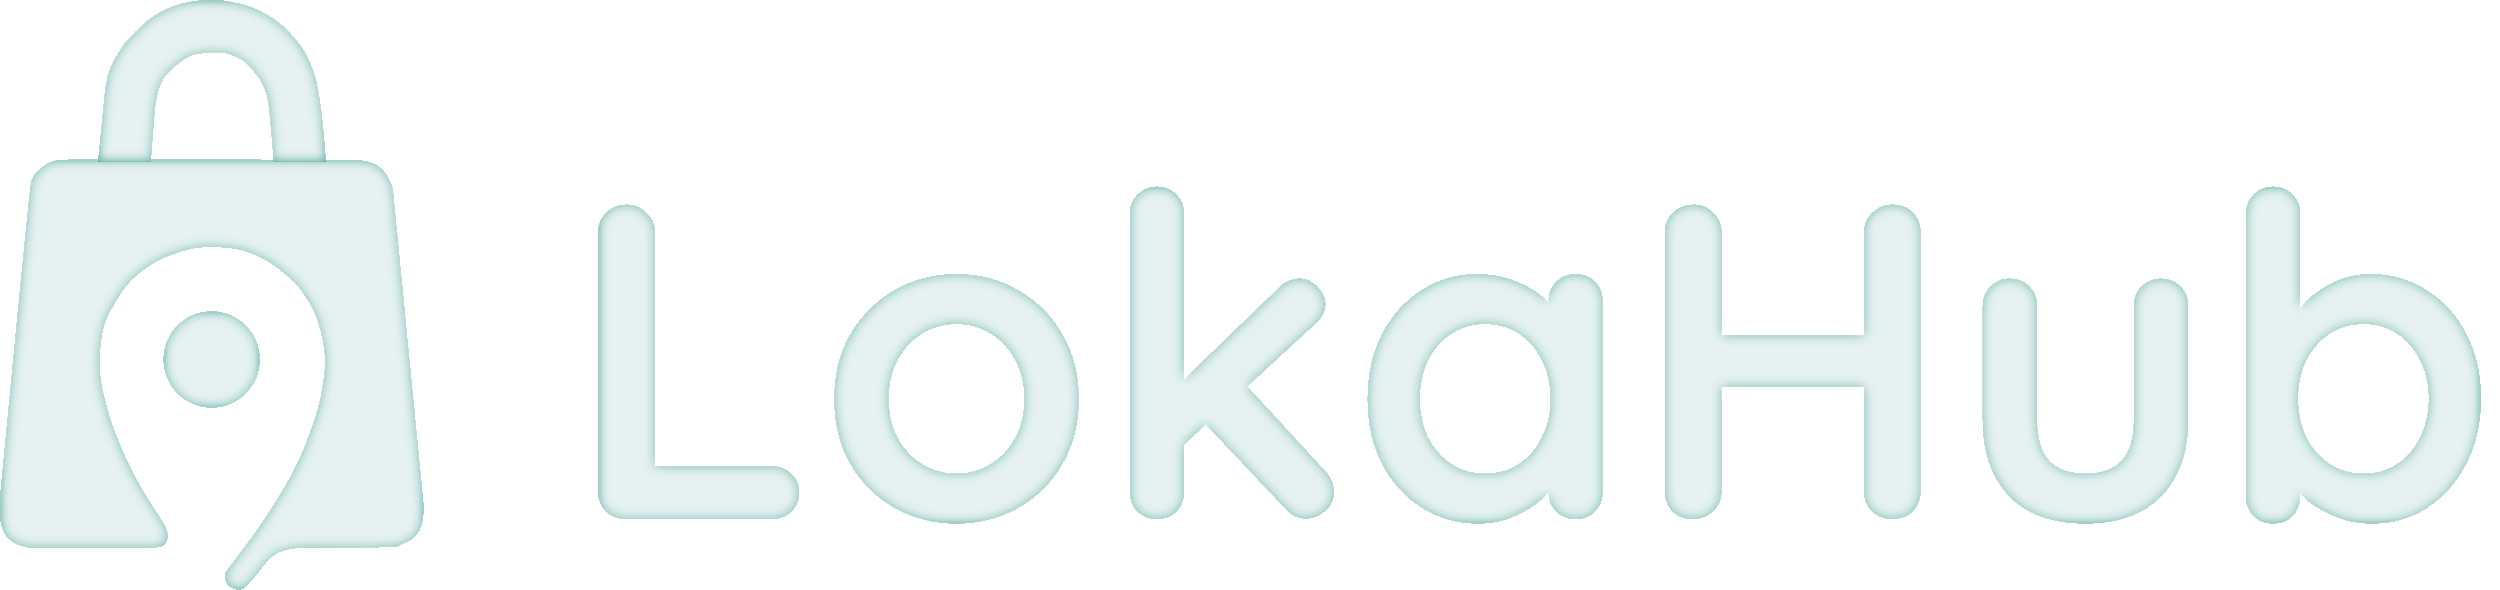
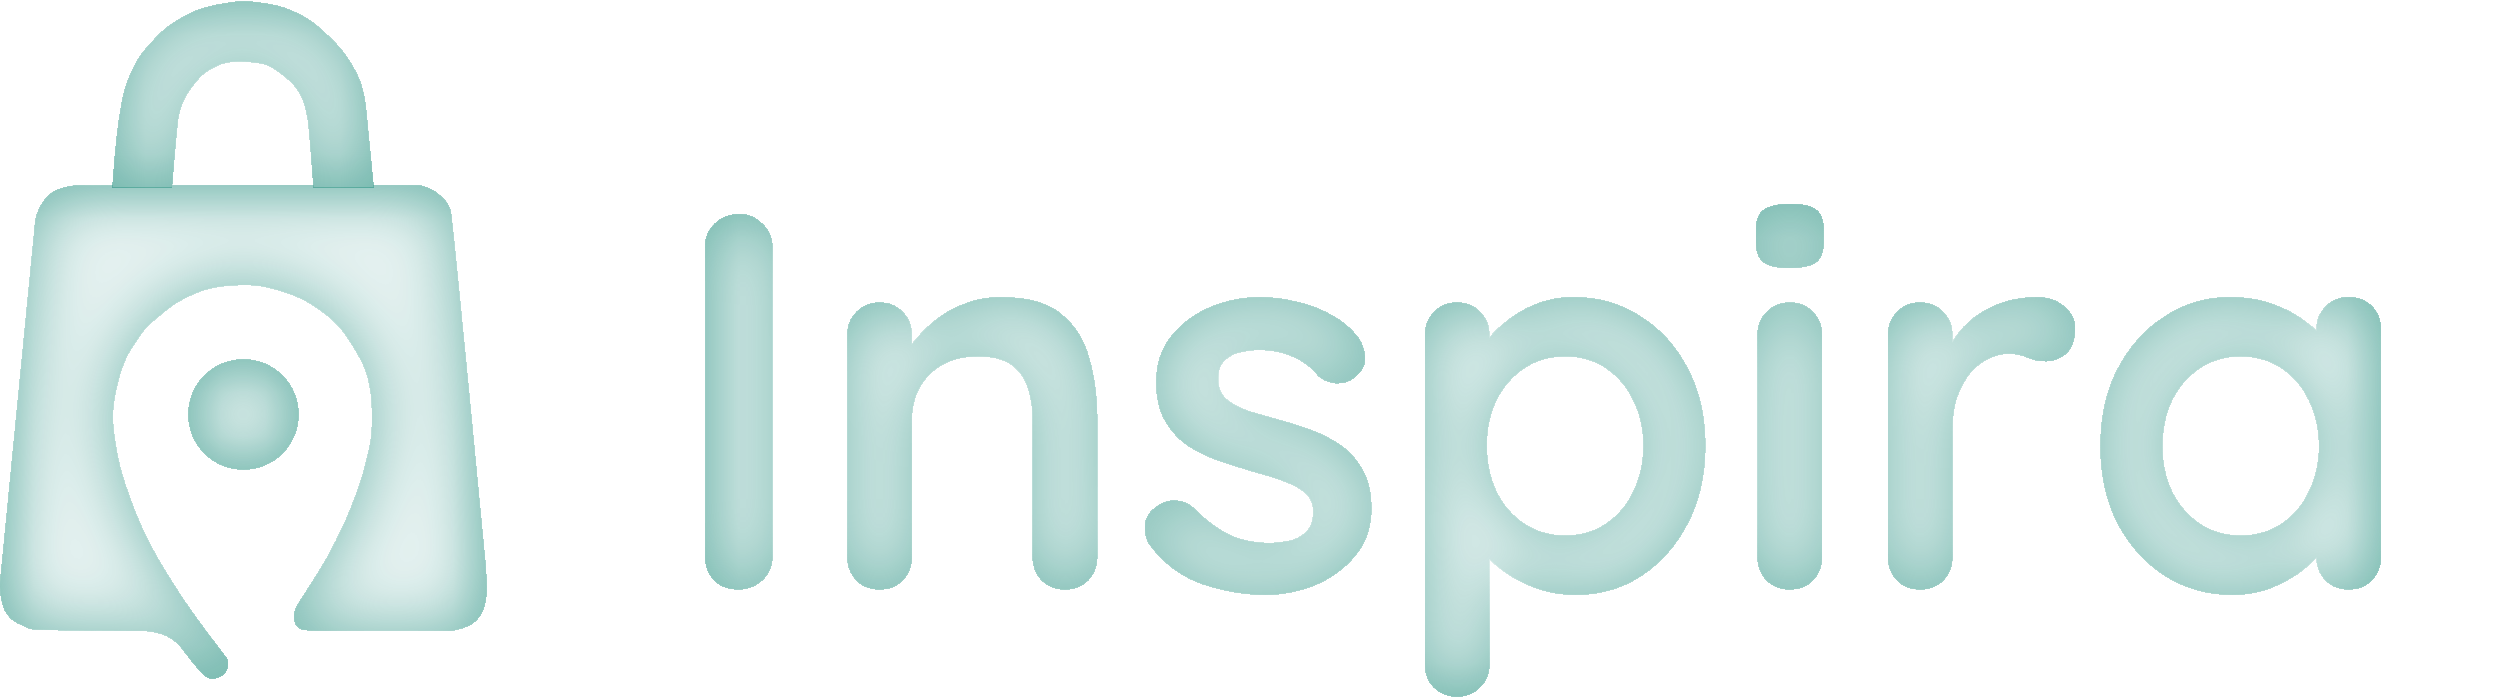
- <svg xmlns="http://www.w3.org/2000/svg" width="814" height="192" viewBox="0 0 814 192" fill="none">
-   <g filter="url(#filter0_i_170_802)">
-     <path d="M10.164 178.356H45.058C45.058 178.356 51.222 178.323 52.156 177.962C53.858 177.303 54.425 176.236 54.522 174.413C54.629 172.383 52.55 169.484 52.55 169.484C52.55 169.484 49.705 165.133 48.016 162.387C45.794 158.776 44.598 156.712 42.693 152.924C40.244 148.057 39.093 145.406 37.173 140.307C35.234 135.157 34.413 132.027 33.23 126.704C32.511 123.472 32.441 121.537 32.441 118.226V118.187C32.441 114.664 32.441 112.756 33.032 109.355C33.821 104.82 35.024 102.329 37.567 98.117C40.214 93.733 41.959 91.35 46.044 88.26C50.355 84.999 53.3 83.549 58.465 81.951C63.229 80.477 66.1 80.144 71.082 80.374C76.586 80.628 79.926 81.318 84.882 83.726C88.82 85.639 90.599 87.274 93.951 90.034C97.303 92.794 97.894 94.174 100.062 97.329C102.231 100.483 103.655 104.025 104.794 108.96C105.977 114.086 106.265 117.711 105.582 122.761C104.597 130.055 103.65 133.551 101.245 140.307C97.105 151.938 93.162 158.311 87.248 167.513C82.344 175.143 74.344 185.256 73.645 186.242C72.945 187.228 73.248 189.864 75.025 190.973C76.462 191.871 77.984 192.352 79.362 191.368C80.742 190.382 82.925 187.741 84.685 185.453C86.656 182.89 87.568 181.446 90.402 179.933C92.643 178.738 96.711 178.356 96.711 178.356C96.711 178.356 128.254 178.356 129.437 177.765C132.679 176.144 134.491 175.966 136.337 172.836C137.818 170.326 137.915 165.344 137.915 165.344L128.254 66.18C128.254 66.18 128.035 62.024 127.466 60.462C126.58 58.031 125.361 55.95 123.326 54.351C121.02 52.539 116.426 52.182 116.426 52.182C116.426 52.182 20.612 51.788 18.838 52.182C17.064 52.576 15.107 53.328 13.318 54.942C11.669 56.43 10.755 57.308 10.164 59.674C9.572 62.04 0.503 157.656 0.503 157.656C0.503 157.656 -0.282 165.651 0.109 168.499C0.549 171.706 1.185 173.901 3.658 175.99C5.723 177.735 10.164 178.356 10.164 178.356Z" fill="#E6F2F1" />
+ <svg xmlns="http://www.w3.org/2000/svg" width="140" height="39" viewBox="0 0 140 39" fill="none">
+   <g filter="url(#filter0_i_329_125)">
+     <path d="M25.238 35.322H18.344C18.344 35.322 17.126 35.315 16.942 35.244C16.606 35.114 16.494 34.903 16.474 34.543C16.453 34.142 16.864 33.569 16.864 33.569C16.864 33.569 17.426 32.71 17.76 32.167C18.199 31.454 18.435 31.046 18.811 30.298C19.295 29.336 19.523 28.812 19.902 27.805C20.285 26.788 20.447 26.169 20.681 25.118C20.823 24.479 20.837 24.097 20.837 23.443V23.435C20.837 22.739 20.837 22.362 20.72 21.691C20.564 20.795 20.326 20.303 19.824 19.471C19.301 18.604 18.956 18.134 18.149 17.523C17.298 16.879 16.716 16.592 15.696 16.277C14.754 15.986 14.187 15.92 13.203 15.965C12.116 16.015 11.456 16.152 10.477 16.627C9.699 17.005 9.347 17.328 8.685 17.874C8.023 18.419 7.906 18.692 7.478 19.315C7.049 19.938 6.768 20.637 6.543 21.613C6.309 22.625 6.253 23.341 6.387 24.339C6.582 25.78 6.769 26.47 7.244 27.805C8.062 30.103 8.841 31.362 10.009 33.18C10.978 34.687 12.559 36.685 12.697 36.88C12.835 37.074 12.775 37.595 12.424 37.814C12.14 37.992 11.839 38.087 11.567 37.892C11.295 37.698 10.863 37.176 10.516 36.724C10.126 36.218 9.946 35.932 9.386 35.633C8.944 35.397 8.14 35.322 8.14 35.322C8.14 35.322 1.908 35.322 1.675 35.205C1.034 34.885 0.676 34.85 0.312 34.231C0.019 33.735 4.57764e-05 32.751 4.57764e-05 32.751L1.908 13.161C1.908 13.161 1.952 12.34 2.064 12.032C2.239 11.551 2.48 11.14 2.882 10.824C3.338 10.466 4.245 10.396 4.245 10.396C4.245 10.396 23.173 10.318 23.524 10.396C23.874 10.474 24.261 10.622 24.614 10.941C24.94 11.235 25.121 11.409 25.238 11.876C25.354 12.343 27.146 31.232 27.146 31.232C27.146 31.232 27.301 32.812 27.224 33.374C27.137 34.008 27.011 34.442 26.523 34.855C26.115 35.199 25.238 35.322 25.238 35.322Z" fill="#E6F2F1" />
  </g>
-   <g filter="url(#filter1_i_170_802)">
-     <circle cx="68.911" cy="117.044" r="15.575" fill="#E6F2F1" />
+   <g filter="url(#filter1_i_329_125)">
+     <circle cx="3.077" cy="3.077" r="3.077" transform="matrix(-1 0 0 1 16.7086 20.1327)" fill="#E6F2F1" />
  </g>
-   <g filter="url(#filter2_i_170_802)">
-     <path d="M34.214 30.299L32.045 52.577H49C49 52.577 50.183 36.214 50.577 33.651C50.971 31.088 51.779 27.874 52.943 25.962C54.569 23.292 55.97 22.132 58.463 20.245C61.686 17.805 62.997 17.485 67.138 17.09C70.151 16.803 73.446 16.834 76.206 18.076C80.149 19.851 81.212 21.148 83.698 24.385C85.841 27.175 86.655 29.708 87.246 32.074C87.838 34.439 89.218 52.577 89.218 52.577H105.975C105.975 52.577 105.187 39.368 103.807 31.285C103.137 27.364 102.777 25.098 101.244 21.428C99.458 17.15 98.088 14.968 94.935 11.57C91.981 8.387 90.237 6.809 86.458 4.67C82.427 2.388 79.778 1.558 75.221 0.727C70.979 -0.046 68.65 -0.243 64.377 0.333C60.676 0.832 58.546 1.232 55.112 2.699C50.436 4.695 48.106 6.642 44.466 10.19C41.642 12.943 40.132 14.662 38.157 18.076C36.724 20.553 35.991 22.03 35.2 24.779C34.594 26.884 34.214 30.299 34.214 30.299Z" fill="#E6F2F1" />
+   <g filter="url(#filter2_i_329_125)">
+     <path d="M20.486 6.073L20.915 10.474H17.565C17.565 10.474 17.332 7.241 17.254 6.735C17.176 6.229 17.016 5.594 16.786 5.216C16.465 4.688 16.188 4.459 15.696 4.087C15.059 3.605 14.8 3.541 13.982 3.463C13.387 3.407 12.736 3.413 12.191 3.658C11.412 4.009 11.202 4.265 10.711 4.904C10.287 5.456 10.126 5.956 10.01 6.423C9.893 6.891 9.62 10.474 9.62 10.474H6.31C6.31 10.474 6.465 7.864 6.738 6.268C6.87 5.493 6.942 5.045 7.244 4.32C7.597 3.475 7.868 3.044 8.491 2.373C9.074 1.744 9.419 1.432 10.165 1.01C10.962 0.559 11.485 0.395 12.385 0.231C13.223 0.078 13.683 0.039 14.527 0.153C15.259 0.252 15.679 0.331 16.358 0.62C17.282 1.015 17.742 1.399 18.461 2.1C19.019 2.644 19.317 2.984 19.707 3.658C19.99 4.147 20.135 4.439 20.291 4.982C20.411 5.398 20.486 6.073 20.486 6.073Z" fill="#E6F2F1" />
  </g>
-   <g filter="url(#filter3_i_170_802)">
-     <path d="M251.221 151.831C253.751 151.831 255.844 152.658 257.499 154.313C259.251 155.87 260.127 157.914 260.127 160.445C260.127 162.878 259.251 164.922 257.499 166.577C255.844 168.134 253.751 168.913 251.221 168.913H203.771C201.24 168.913 199.099 168.085 197.347 166.431C195.692 164.679 194.865 162.537 194.865 160.007V75.619C194.865 73.088 195.741 70.995 197.493 69.341C199.245 67.589 201.483 66.713 204.209 66.713C206.545 66.713 208.589 67.589 210.341 69.341C212.19 70.995 213.115 73.088 213.115 75.619V154.313L209.903 151.831H251.221ZM351.161 129.931C351.161 137.912 349.36 144.969 345.759 151.101C342.255 157.135 337.486 161.856 331.451 165.263C325.514 168.669 318.846 170.373 311.449 170.373C304.052 170.373 297.336 168.669 291.301 165.263C285.364 161.856 280.594 157.135 276.993 151.101C273.489 144.969 271.737 137.912 271.737 129.931C271.737 121.949 273.489 114.941 276.993 108.907C280.594 102.775 285.364 98.005 291.301 94.599C297.336 91.095 304.052 89.343 311.449 89.343C318.846 89.343 325.514 91.095 331.451 94.599C337.486 98.005 342.255 102.775 345.759 108.907C349.36 114.941 351.161 121.949 351.161 129.931ZM333.641 129.931C333.641 124.967 332.619 120.684 330.575 117.083C328.628 113.384 325.952 110.513 322.545 108.469C319.236 106.425 315.537 105.403 311.449 105.403C307.361 105.403 303.614 106.425 300.207 108.469C296.898 110.513 294.221 113.384 292.177 117.083C290.23 120.684 289.257 124.967 289.257 129.931C289.257 134.797 290.23 139.08 292.177 142.779C294.221 146.38 296.898 149.203 300.207 151.247C303.614 153.291 307.361 154.313 311.449 154.313C315.537 154.313 319.236 153.291 322.545 151.247C325.952 149.203 328.628 146.38 330.575 142.779C332.619 139.08 333.641 134.797 333.641 129.931ZM376.714 168.913C374.184 168.913 372.091 168.085 370.436 166.431C368.782 164.679 367.954 162.537 367.954 160.007V69.779C367.954 67.248 368.782 65.155 370.436 63.501C372.091 61.749 374.184 60.873 376.714 60.873C379.245 60.873 381.338 61.749 382.992 63.501C384.647 65.155 385.474 67.248 385.474 69.779V160.007C385.474 162.537 384.647 164.679 382.992 166.431C381.338 168.085 379.245 168.913 376.714 168.913ZM423.142 90.803C425.381 90.803 427.328 91.727 428.982 93.577C430.637 95.426 431.464 97.227 431.464 98.979C431.464 101.315 430.296 103.505 427.96 105.549L384.014 145.991L383.284 125.843L416.718 93.577C418.568 91.727 420.709 90.803 423.142 90.803ZM425.332 168.767C422.802 168.767 420.66 167.793 418.908 165.847L391.898 137.231L405.184 124.967L431.464 153.583C433.314 155.529 434.238 157.719 434.238 160.153C434.238 162.683 433.216 164.776 431.172 166.431C429.226 167.988 427.279 168.767 425.332 168.767ZM512.995 89.343C515.526 89.343 517.618 90.17 519.273 91.825C520.928 93.479 521.755 95.621 521.755 98.249V160.007C521.755 162.537 520.928 164.679 519.273 166.431C517.618 168.085 515.526 168.913 512.995 168.913C510.464 168.913 508.372 168.085 506.717 166.431C505.062 164.679 504.235 162.537 504.235 160.007V152.853L507.447 154.167C507.447 155.432 506.766 156.989 505.403 158.839C504.04 160.591 502.191 162.343 499.855 164.095C497.519 165.847 494.745 167.355 491.533 168.621C488.418 169.789 485.012 170.373 481.313 170.373C474.597 170.373 468.514 168.669 463.063 165.263C457.612 161.759 453.281 156.989 450.069 150.955C446.954 144.823 445.397 137.815 445.397 129.931C445.397 121.949 446.954 114.941 450.069 108.907C453.281 102.775 457.564 98.005 462.917 94.599C468.27 91.095 474.208 89.343 480.729 89.343C484.914 89.343 488.759 89.975 492.263 91.241C495.767 92.506 498.784 94.112 501.315 96.059C503.943 98.005 505.938 100.001 507.301 102.045C508.761 103.991 509.491 105.646 509.491 107.009L504.235 108.907V98.249C504.235 95.718 505.062 93.625 506.717 91.971C508.372 90.219 510.464 89.343 512.995 89.343ZM483.503 154.313C487.786 154.313 491.533 153.242 494.745 151.101C497.957 148.959 500.439 146.039 502.191 142.341C504.04 138.642 504.965 134.505 504.965 129.931C504.965 125.259 504.04 121.073 502.191 117.375C500.439 113.676 497.957 110.756 494.745 108.615C491.533 106.473 487.786 105.403 483.503 105.403C479.318 105.403 475.619 106.473 472.407 108.615C469.195 110.756 466.664 113.676 464.815 117.375C463.063 121.073 462.187 125.259 462.187 129.931C462.187 134.505 463.063 138.642 464.815 142.341C466.664 146.039 469.195 148.959 472.407 151.101C475.619 153.242 479.318 154.313 483.503 154.313ZM551.529 66.713C553.865 66.713 555.909 67.589 557.661 69.341C559.51 70.995 560.435 73.088 560.435 75.619V160.007C560.435 162.537 559.51 164.679 557.661 166.431C555.812 168.085 553.67 168.913 551.237 168.913C548.512 168.913 546.322 168.085 544.667 166.431C543.012 164.679 542.185 162.537 542.185 160.007V75.619C542.185 73.088 543.061 70.995 544.813 69.341C546.565 67.589 548.804 66.713 551.529 66.713ZM616.207 66.713C618.932 66.713 621.122 67.589 622.777 69.341C624.432 70.995 625.259 73.088 625.259 75.619V160.007C625.259 162.537 624.383 164.679 622.631 166.431C620.976 168.085 618.738 168.913 615.915 168.913C613.579 168.913 611.486 168.085 609.637 166.431C607.885 164.679 607.009 162.537 607.009 160.007V75.619C607.009 73.088 607.934 70.995 609.783 69.341C611.632 67.589 613.774 66.713 616.207 66.713ZM551.091 109.199H616.207V125.989H551.091V109.199ZM703.624 90.803C706.155 90.803 708.248 91.679 709.902 93.431C711.557 95.085 712.384 97.178 712.384 99.709V136.793C712.384 147.11 709.513 155.286 703.77 161.321C698.028 167.355 689.754 170.373 678.95 170.373C668.146 170.373 659.873 167.355 654.13 161.321C648.485 155.286 645.662 147.11 645.662 136.793V99.709C645.662 97.178 646.49 95.085 648.144 93.431C649.799 91.679 651.892 90.803 654.422 90.803C656.953 90.803 659.046 91.679 660.7 93.431C662.355 95.085 663.182 97.178 663.182 99.709V136.793C663.182 142.73 664.496 147.159 667.124 150.079C669.752 152.901 673.694 154.313 678.95 154.313C684.304 154.313 688.294 152.901 690.922 150.079C693.55 147.159 694.864 142.73 694.864 136.793V99.709C694.864 97.178 695.692 95.085 697.346 93.431C699.001 91.679 701.094 90.803 703.624 90.803ZM771.794 89.343C778.607 89.343 784.69 91.095 790.044 94.599C795.494 98.005 799.777 102.726 802.892 108.761C806.104 114.795 807.71 121.803 807.71 129.785C807.71 137.766 806.104 144.823 802.892 150.955C799.777 156.989 795.543 161.759 790.19 165.263C784.934 168.669 778.996 170.373 772.378 170.373C768.484 170.373 764.834 169.74 761.428 168.475C758.021 167.209 755.004 165.603 752.376 163.657C749.845 161.71 747.85 159.763 746.39 157.817C745.027 155.773 744.346 154.069 744.346 152.707L748.872 150.809V161.467C748.872 163.997 748.044 166.139 746.39 167.891C744.735 169.545 742.642 170.373 740.112 170.373C737.581 170.373 735.488 169.545 733.834 167.891C732.179 166.236 731.352 164.095 731.352 161.467V69.779C731.352 67.248 732.179 65.155 733.834 63.501C735.488 61.749 737.581 60.873 740.112 60.873C742.642 60.873 744.735 61.749 746.39 63.501C748.044 65.155 748.872 67.248 748.872 69.779V106.863L746.39 105.549C746.39 104.283 747.071 102.775 748.434 101.023C749.796 99.173 751.646 97.373 753.982 95.621C756.318 93.771 758.994 92.263 762.012 91.095C765.126 89.927 768.387 89.343 771.794 89.343ZM769.604 105.403C765.321 105.403 761.574 106.473 758.362 108.615C755.15 110.756 752.619 113.676 750.77 117.375C749.018 120.976 748.142 125.113 748.142 129.785C748.142 134.359 749.018 138.545 750.77 142.341C752.619 146.039 755.15 148.959 758.362 151.101C761.574 153.242 765.321 154.313 769.604 154.313C773.886 154.313 777.585 153.242 780.7 151.101C783.912 148.959 786.394 146.039 788.146 142.341C789.995 138.545 790.92 134.359 790.92 129.785C790.92 125.113 789.995 120.976 788.146 117.375C786.394 113.676 783.912 110.756 780.7 108.615C777.585 106.473 773.886 105.403 769.604 105.403Z" fill="#E6F2F1" />
+   <g filter="url(#filter3_i_329_125)">
+     <path d="M43.245 31.17C43.245 31.69 43.055 32.13 42.675 32.49C42.295 32.83 41.855 33 41.355 33C40.795 33 40.345 32.83 40.005 32.49C39.665 32.13 39.495 31.69 39.495 31.17V13.83C39.495 13.31 39.675 12.88 40.035 12.54C40.395 12.18 40.855 12 41.415 12C41.895 12 42.315 12.18 42.675 12.54C43.055 12.88 43.245 13.31 43.245 13.83V31.17ZM56.037 16.65C57.517 16.65 58.637 16.96 59.397 17.58C60.177 18.2 60.707 19.03 60.987 20.07C61.287 21.09 61.437 22.23 61.437 23.49V31.17C61.437 31.69 61.267 32.13 60.927 32.49C60.587 32.83 60.157 33 59.637 33C59.117 33 58.687 32.83 58.347 32.49C58.007 32.13 57.837 31.69 57.837 31.17V23.49C57.837 22.83 57.747 22.24 57.567 21.72C57.407 21.18 57.107 20.75 56.667 20.43C56.227 20.11 55.597 19.95 54.777 19.95C53.977 19.95 53.297 20.11 52.737 20.43C52.197 20.75 51.777 21.18 51.477 21.72C51.197 22.24 51.057 22.83 51.057 23.49V31.17C51.057 31.69 50.887 32.13 50.547 32.49C50.207 32.83 49.777 33 49.257 33C48.737 33 48.307 32.83 47.967 32.49C47.627 32.13 47.457 31.69 47.457 31.17V18.78C47.457 18.26 47.627 17.83 47.967 17.49C48.307 17.13 48.737 16.95 49.257 16.95C49.777 16.95 50.207 17.13 50.547 17.49C50.887 17.83 51.057 18.26 51.057 18.78V20.07L50.607 19.98C50.787 19.64 51.047 19.28 51.387 18.9C51.727 18.5 52.127 18.13 52.587 17.79C53.047 17.45 53.567 17.18 54.147 16.98C54.727 16.76 55.357 16.65 56.037 16.65ZM64.398 30.51C64.198 30.23 64.108 29.87 64.128 29.43C64.148 28.99 64.408 28.61 64.908 28.29C65.228 28.09 65.568 28.01 65.928 28.05C66.288 28.07 66.638 28.25 66.978 28.59C67.558 29.17 68.168 29.62 68.808 29.94C69.448 30.26 70.248 30.42 71.208 30.42C71.508 30.4 71.838 30.36 72.198 30.3C72.558 30.22 72.868 30.06 73.128 29.82C73.408 29.56 73.548 29.17 73.548 28.65C73.548 28.21 73.398 27.86 73.098 27.6C72.798 27.34 72.398 27.12 71.898 26.94C71.418 26.76 70.878 26.59 70.278 26.43C69.658 26.25 69.018 26.05 68.358 25.83C67.718 25.61 67.128 25.33 66.588 24.99C66.048 24.63 65.608 24.16 65.268 23.58C64.928 23 64.758 22.27 64.758 21.39C64.758 20.39 65.038 19.54 65.598 18.84C66.158 18.14 66.878 17.6 67.758 17.22C68.658 16.84 69.598 16.65 70.578 16.65C71.198 16.65 71.848 16.73 72.528 16.89C73.208 17.03 73.858 17.27 74.478 17.61C75.098 17.93 75.618 18.36 76.038 18.9C76.258 19.2 76.388 19.56 76.428 19.98C76.468 20.4 76.278 20.78 75.858 21.12C75.558 21.36 75.208 21.47 74.808 21.45C74.408 21.41 74.078 21.27 73.818 21.03C73.478 20.59 73.018 20.24 72.438 19.98C71.878 19.72 71.228 19.59 70.488 19.59C70.188 19.59 69.858 19.63 69.498 19.71C69.158 19.77 68.858 19.92 68.598 20.16C68.338 20.38 68.208 20.74 68.208 21.24C68.208 21.7 68.358 22.07 68.658 22.35C68.958 22.61 69.358 22.83 69.858 23.01C70.378 23.17 70.928 23.33 71.508 23.49C72.108 23.65 72.718 23.84 73.338 24.06C73.958 24.28 74.528 24.57 75.048 24.93C75.568 25.29 75.988 25.76 76.308 26.34C76.628 26.9 76.788 27.62 76.788 28.5C76.788 29.52 76.488 30.39 75.888 31.11C75.288 31.83 74.538 32.38 73.638 32.76C72.738 33.12 71.818 33.3 70.878 33.3C69.698 33.3 68.518 33.1 67.338 32.7C66.158 32.28 65.178 31.55 64.398 30.51ZM88.111 16.65C89.511 16.65 90.761 17.01 91.861 17.73C92.981 18.43 93.861 19.4 94.501 20.64C95.161 21.88 95.491 23.32 95.491 24.96C95.491 26.6 95.161 28.05 94.501 29.31C93.861 30.55 92.991 31.53 91.891 32.25C90.811 32.95 89.591 33.3 88.231 33.3C87.431 33.3 86.681 33.17 85.981 32.91C85.281 32.65 84.661 32.32 84.121 31.92C83.601 31.52 83.191 31.12 82.891 30.72C82.611 30.3 82.471 29.95 82.471 29.67L83.401 29.28V37.17C83.401 37.69 83.231 38.12 82.891 38.46C82.551 38.82 82.121 39 81.601 39C81.081 39 80.651 38.83 80.311 38.49C79.971 38.15 79.801 37.71 79.801 37.17V18.78C79.801 18.26 79.971 17.83 80.311 17.49C80.651 17.13 81.081 16.95 81.601 16.95C82.121 16.95 82.551 17.13 82.891 17.49C83.231 17.83 83.401 18.26 83.401 18.78V20.25L82.891 19.98C82.891 19.72 83.031 19.41 83.311 19.05C83.591 18.67 83.971 18.3 84.451 17.94C84.931 17.56 85.481 17.25 86.101 17.01C86.741 16.77 87.411 16.65 88.111 16.65ZM87.661 19.95C86.781 19.95 86.011 20.17 85.351 20.61C84.691 21.05 84.171 21.65 83.791 22.41C83.431 23.15 83.251 24 83.251 24.96C83.251 25.9 83.431 26.76 83.791 27.54C84.171 28.3 84.691 28.9 85.351 29.34C86.011 29.78 86.781 30 87.661 30C88.541 30 89.301 29.78 89.941 29.34C90.601 28.9 91.111 28.3 91.471 27.54C91.851 26.76 92.041 25.9 92.041 24.96C92.041 24 91.851 23.15 91.471 22.41C91.111 21.65 90.601 21.05 89.941 20.61C89.301 20.17 88.541 19.95 87.661 19.95ZM102.029 31.17C102.029 31.69 101.859 32.13 101.519 32.49C101.179 32.83 100.749 33 100.229 33C99.709 33 99.279 32.83 98.939 32.49C98.599 32.13 98.429 31.69 98.429 31.17V18.78C98.429 18.26 98.599 17.83 98.939 17.49C99.279 17.13 99.709 16.95 100.229 16.95C100.749 16.95 101.179 17.13 101.519 17.49C101.859 17.83 102.029 18.26 102.029 18.78V31.17ZM100.199 15C99.519 15 99.039 14.89 98.759 14.67C98.479 14.45 98.339 14.06 98.339 13.5V12.93C98.339 12.35 98.489 11.96 98.789 11.76C99.109 11.54 99.589 11.43 100.229 11.43C100.929 11.43 101.419 11.54 101.699 11.76C101.979 11.98 102.119 12.37 102.119 12.93V13.5C102.119 14.08 101.969 14.48 101.669 14.7C101.369 14.9 100.879 15 100.199 15ZM107.529 33C107.009 33 106.579 32.83 106.239 32.49C105.899 32.13 105.729 31.69 105.729 31.17V18.78C105.729 18.26 105.899 17.83 106.239 17.49C106.579 17.13 107.009 16.95 107.529 16.95C108.049 16.95 108.479 17.13 108.819 17.49C109.159 17.83 109.329 18.26 109.329 18.78V21.6L109.119 19.59C109.339 19.11 109.619 18.69 109.959 18.33C110.319 17.95 110.719 17.64 111.159 17.4C111.599 17.14 112.069 16.95 112.569 16.83C113.069 16.71 113.569 16.65 114.069 16.65C114.669 16.65 115.169 16.82 115.569 17.16C115.989 17.5 116.199 17.9 116.199 18.36C116.199 19.02 116.029 19.5 115.689 19.8C115.349 20.08 114.979 20.22 114.579 20.22C114.199 20.22 113.849 20.15 113.529 20.01C113.229 19.87 112.879 19.8 112.479 19.8C112.119 19.8 111.749 19.89 111.369 20.07C111.009 20.23 110.669 20.49 110.349 20.85C110.049 21.21 109.799 21.66 109.599 22.2C109.419 22.72 109.329 23.34 109.329 24.06V31.17C109.329 31.69 109.159 32.13 108.819 32.49C108.479 32.83 108.049 33 107.529 33ZM131.525 16.65C132.045 16.65 132.475 16.82 132.815 17.16C133.155 17.5 133.325 17.94 133.325 18.48V31.17C133.325 31.69 133.155 32.13 132.815 32.49C132.475 32.83 132.045 33 131.525 33C131.005 33 130.575 32.83 130.235 32.49C129.895 32.13 129.725 31.69 129.725 31.17V29.7L130.385 29.97C130.385 30.23 130.245 30.55 129.965 30.93C129.685 31.29 129.305 31.65 128.825 32.01C128.345 32.37 127.775 32.68 127.115 32.94C126.475 33.18 125.775 33.3 125.015 33.3C123.635 33.3 122.385 32.95 121.265 32.25C120.145 31.53 119.255 30.55 118.595 29.31C117.955 28.05 117.635 26.61 117.635 24.99C117.635 23.35 117.955 21.91 118.595 20.67C119.255 19.41 120.135 18.43 121.235 17.73C122.335 17.01 123.555 16.65 124.895 16.65C125.755 16.65 126.545 16.78 127.265 17.04C127.985 17.3 128.605 17.63 129.125 18.03C129.665 18.43 130.075 18.84 130.355 19.26C130.655 19.66 130.805 20 130.805 20.28L129.725 20.67V18.48C129.725 17.96 129.895 17.53 130.235 17.19C130.575 16.83 131.005 16.65 131.525 16.65ZM125.465 30C126.345 30 127.115 29.78 127.775 29.34C128.435 28.9 128.945 28.3 129.305 27.54C129.685 26.78 129.875 25.93 129.875 24.99C129.875 24.03 129.685 23.17 129.305 22.41C128.945 21.65 128.435 21.05 127.775 20.61C127.115 20.17 126.345 19.95 125.465 19.95C124.605 19.95 123.845 20.17 123.185 20.61C122.525 21.05 122.005 21.65 121.625 22.41C121.265 23.17 121.085 24.03 121.085 24.99C121.085 25.93 121.265 26.78 121.625 27.54C122.005 28.3 122.525 28.9 123.185 29.34C123.845 29.78 124.605 30 125.465 30Z" fill="#E6F2F1" />
  </g>
  <defs>
-     <filter id="filter0_i_170_802" x="0" y="52.007" width="137.915" height="139.906" filterUnits="userSpaceOnUse" color-interpolation-filters="sRGB">
+     <filter id="filter0_i_329_125" x="6.10352e-05" y="10.361" width="27.245" height="27.639" filterUnits="userSpaceOnUse" color-interpolation-filters="sRGB">
      <feFlood flood-opacity="0" result="BackgroundImageFix" />
      <feBlend mode="normal" in="SourceGraphic" in2="BackgroundImageFix" result="shape" />
      <feColorMatrix in="SourceAlpha" type="matrix" values="0 0 0 0 0 0 0 0 0 0 0 0 0 0 0 0 0 0 127 0" result="hardAlpha" />
      <feOffset />
      <feGaussianBlur stdDeviation="1.952" />
      <feComposite in2="hardAlpha" operator="arithmetic" k2="-1" k3="1" />
      <feColorMatrix type="matrix" values="0 0 0 0 0 0 0 0 0 0.49 0 0 0 0 0.412 0 0 0 0.5 0" />
-       <feBlend mode="normal" in2="shape" result="effect1_innerShadow_170_802" />
+       <feBlend mode="normal" in2="shape" result="effect1_innerShadow_329_125" />
    </filter>
-     <filter id="filter1_i_170_802" x="53.336" y="101.469" width="31.149" height="31.149" filterUnits="userSpaceOnUse" color-interpolation-filters="sRGB">
+     <filter id="filter1_i_329_125" x="10.555" y="20.133" width="6.154" height="6.154" filterUnits="userSpaceOnUse" color-interpolation-filters="sRGB">
      <feFlood flood-opacity="0" result="BackgroundImageFix" />
      <feBlend mode="normal" in="SourceGraphic" in2="BackgroundImageFix" result="shape" />
      <feColorMatrix in="SourceAlpha" type="matrix" values="0 0 0 0 0 0 0 0 0 0 0 0 0 0 0 0 0 0 127 0" result="hardAlpha" />
      <feOffset />
      <feGaussianBlur stdDeviation="1.952" />
      <feComposite in2="hardAlpha" operator="arithmetic" k2="-1" k3="1" />
      <feColorMatrix type="matrix" values="0 0 0 0 0 0 0 0 0 0.49 0 0 0 0 0.412 0 0 0 0.5 0" />
-       <feBlend mode="normal" in2="shape" result="effect1_innerShadow_170_802" />
+       <feBlend mode="normal" in2="shape" result="effect1_innerShadow_329_125" />
    </filter>
-     <filter id="filter2_i_170_802" x="32.045" y="6.10352e-05" width="73.93" height="52.577" filterUnits="userSpaceOnUse" color-interpolation-filters="sRGB">
+     <filter id="filter2_i_329_125" x="6.31" y="0.087" width="14.605" height="10.387" filterUnits="userSpaceOnUse" color-interpolation-filters="sRGB">
      <feFlood flood-opacity="0" result="BackgroundImageFix" />
      <feBlend mode="normal" in="SourceGraphic" in2="BackgroundImageFix" result="shape" />
      <feColorMatrix in="SourceAlpha" type="matrix" values="0 0 0 0 0 0 0 0 0 0 0 0 0 0 0 0 0 0 127 0" result="hardAlpha" />
      <feOffset />
      <feGaussianBlur stdDeviation="1.952" />
      <feComposite in2="hardAlpha" operator="arithmetic" k2="-1" k3="1" />
      <feColorMatrix type="matrix" values="0 0 0 0 0 0 0 0 0 0.49 0 0 0 0 0.412 0 0 0 0.5 0" />
-       <feBlend mode="normal" in2="shape" result="effect1_innerShadow_170_802" />
+       <feBlend mode="normal" in2="shape" result="effect1_innerShadow_329_125" />
    </filter>
-     <filter id="filter3_i_170_802" x="194.865" y="60.873" width="612.845" height="109.5" filterUnits="userSpaceOnUse" color-interpolation-filters="sRGB">
+     <filter id="filter3_i_329_125" x="39.495" y="11.43" width="93.829" height="27.57" filterUnits="userSpaceOnUse" color-interpolation-filters="sRGB">
      <feFlood flood-opacity="0" result="BackgroundImageFix" />
      <feBlend mode="normal" in="SourceGraphic" in2="BackgroundImageFix" result="shape" />
      <feColorMatrix in="SourceAlpha" type="matrix" values="0 0 0 0 0 0 0 0 0 0 0 0 0 0 0 0 0 0 127 0" result="hardAlpha" />
      <feOffset />
      <feGaussianBlur stdDeviation="1.952" />
      <feComposite in2="hardAlpha" operator="arithmetic" k2="-1" k3="1" />
      <feColorMatrix type="matrix" values="0 0 0 0 0 0 0 0 0 0.49 0 0 0 0 0.412 0 0 0 0.5 0" />
-       <feBlend mode="normal" in2="shape" result="effect1_innerShadow_170_802" />
+       <feBlend mode="normal" in2="shape" result="effect1_innerShadow_329_125" />
    </filter>
  </defs>
</svg>
